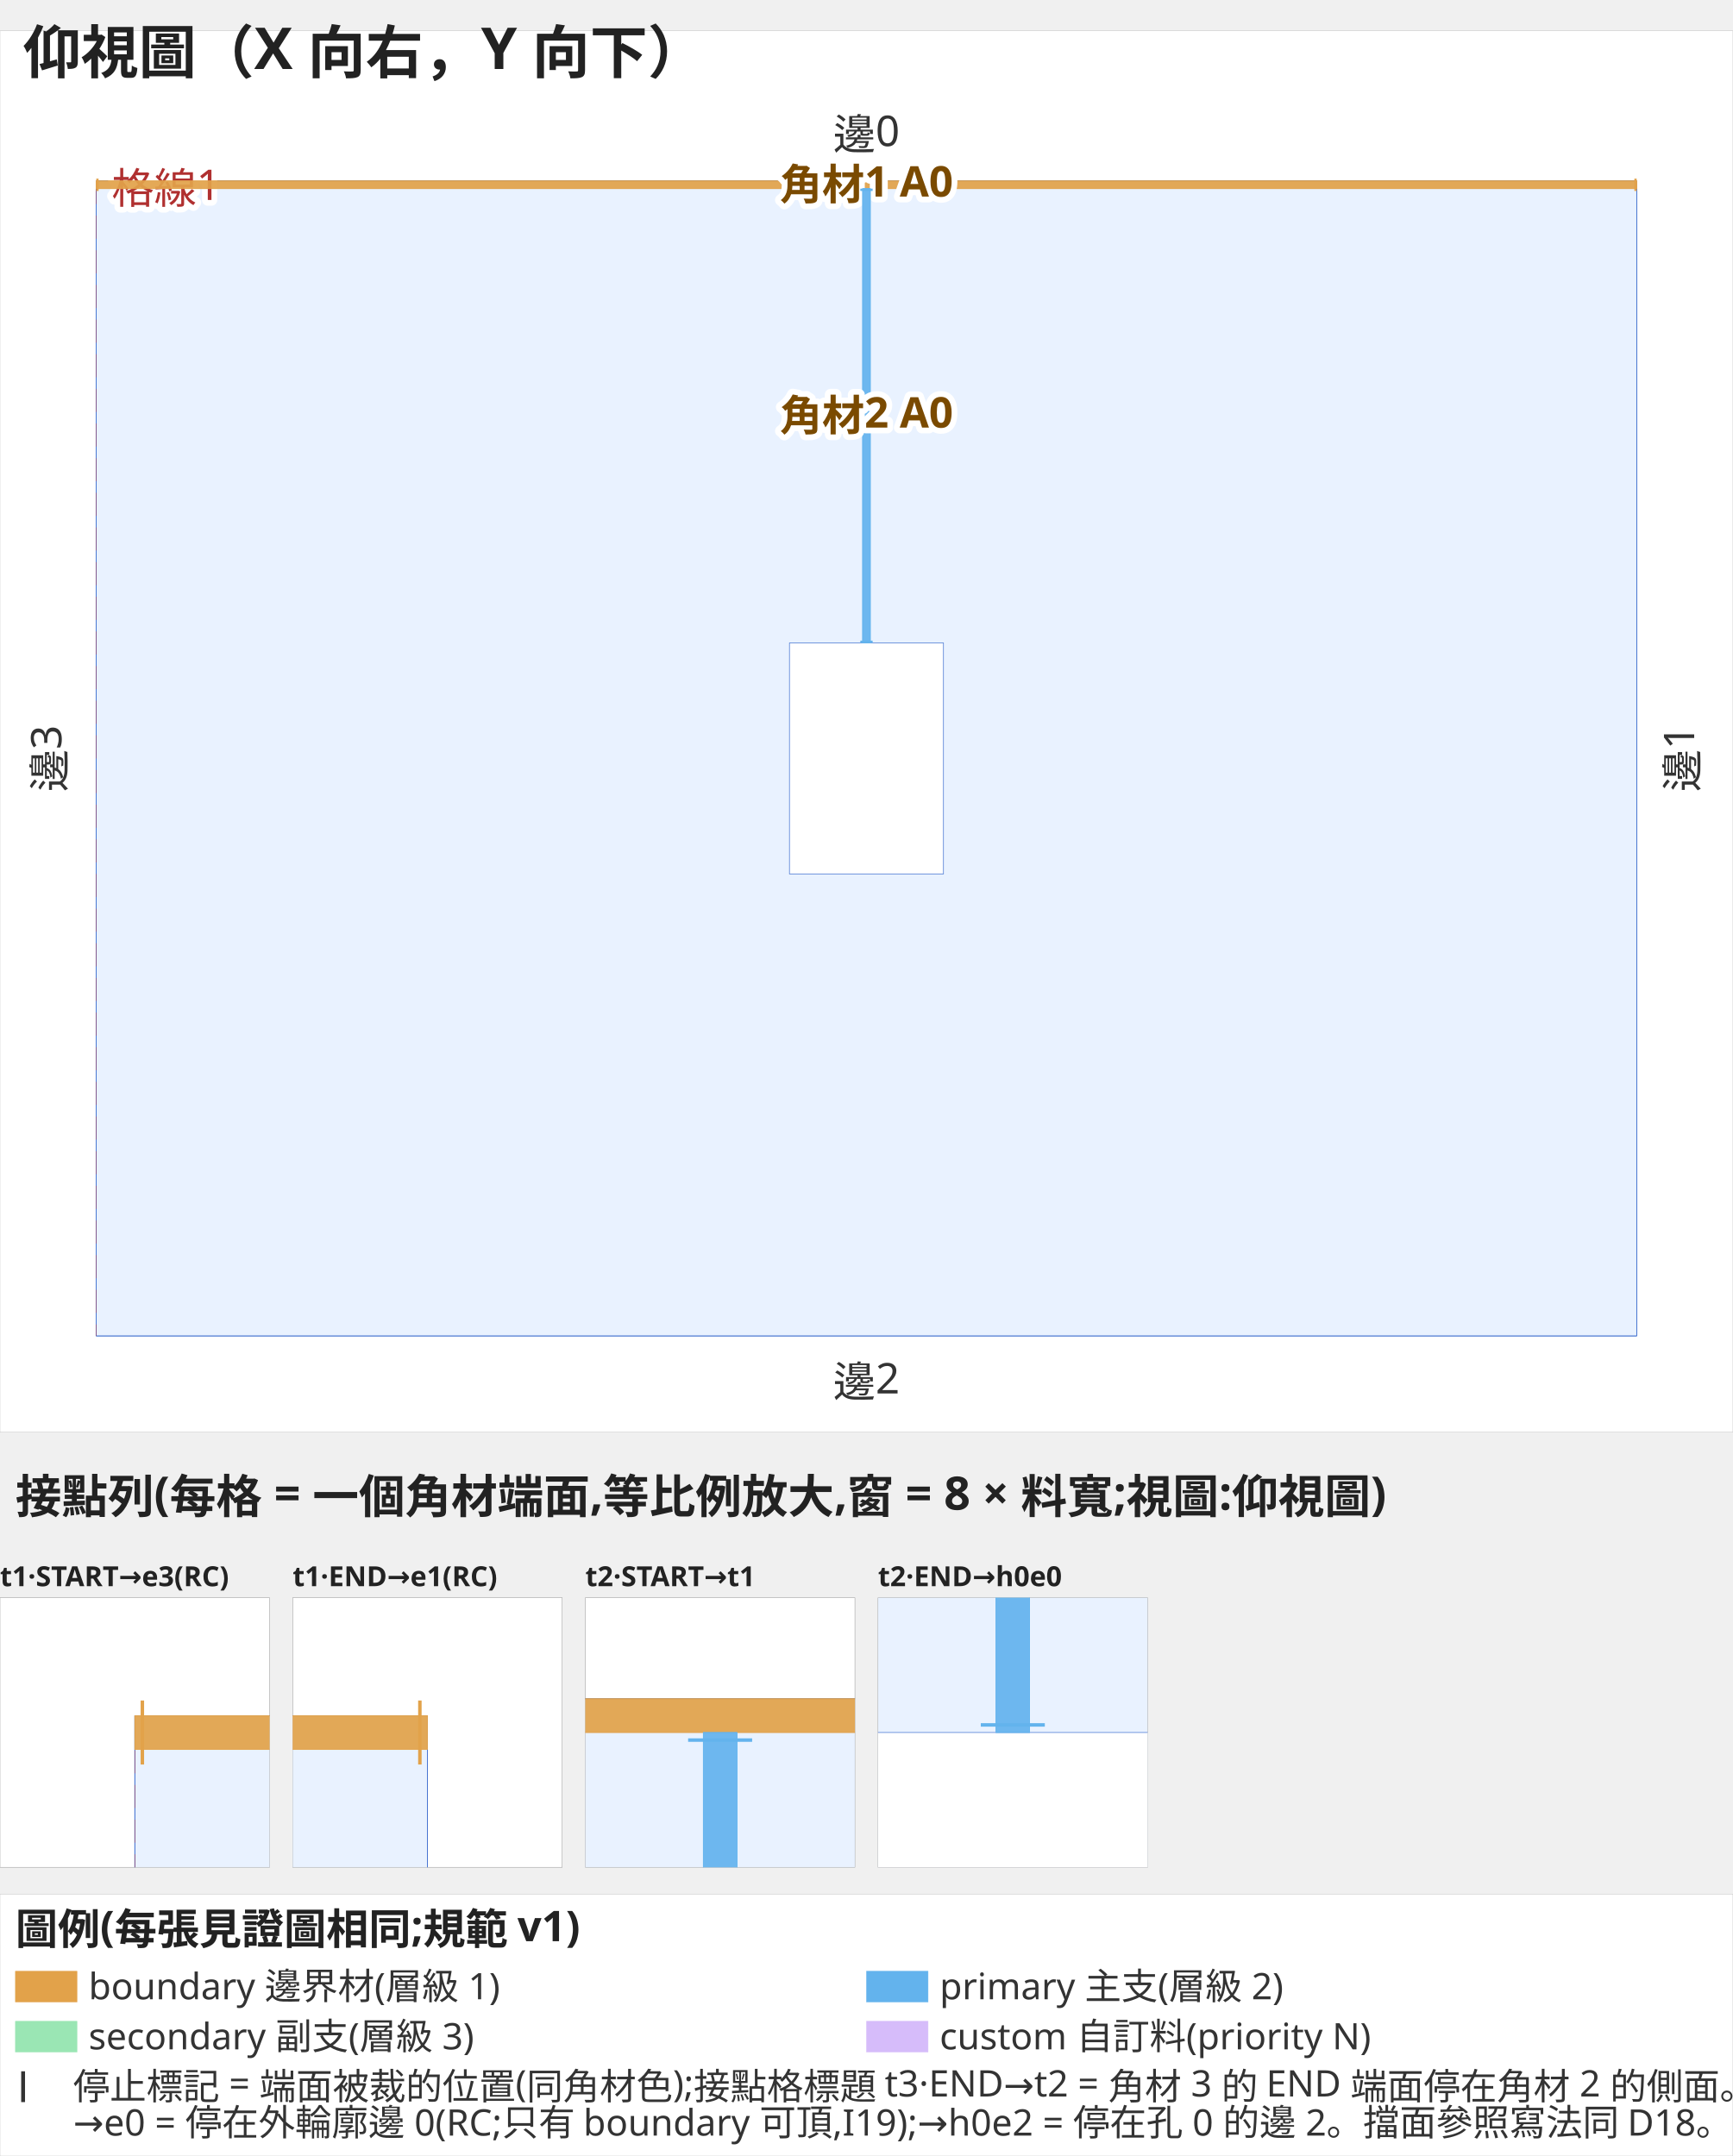
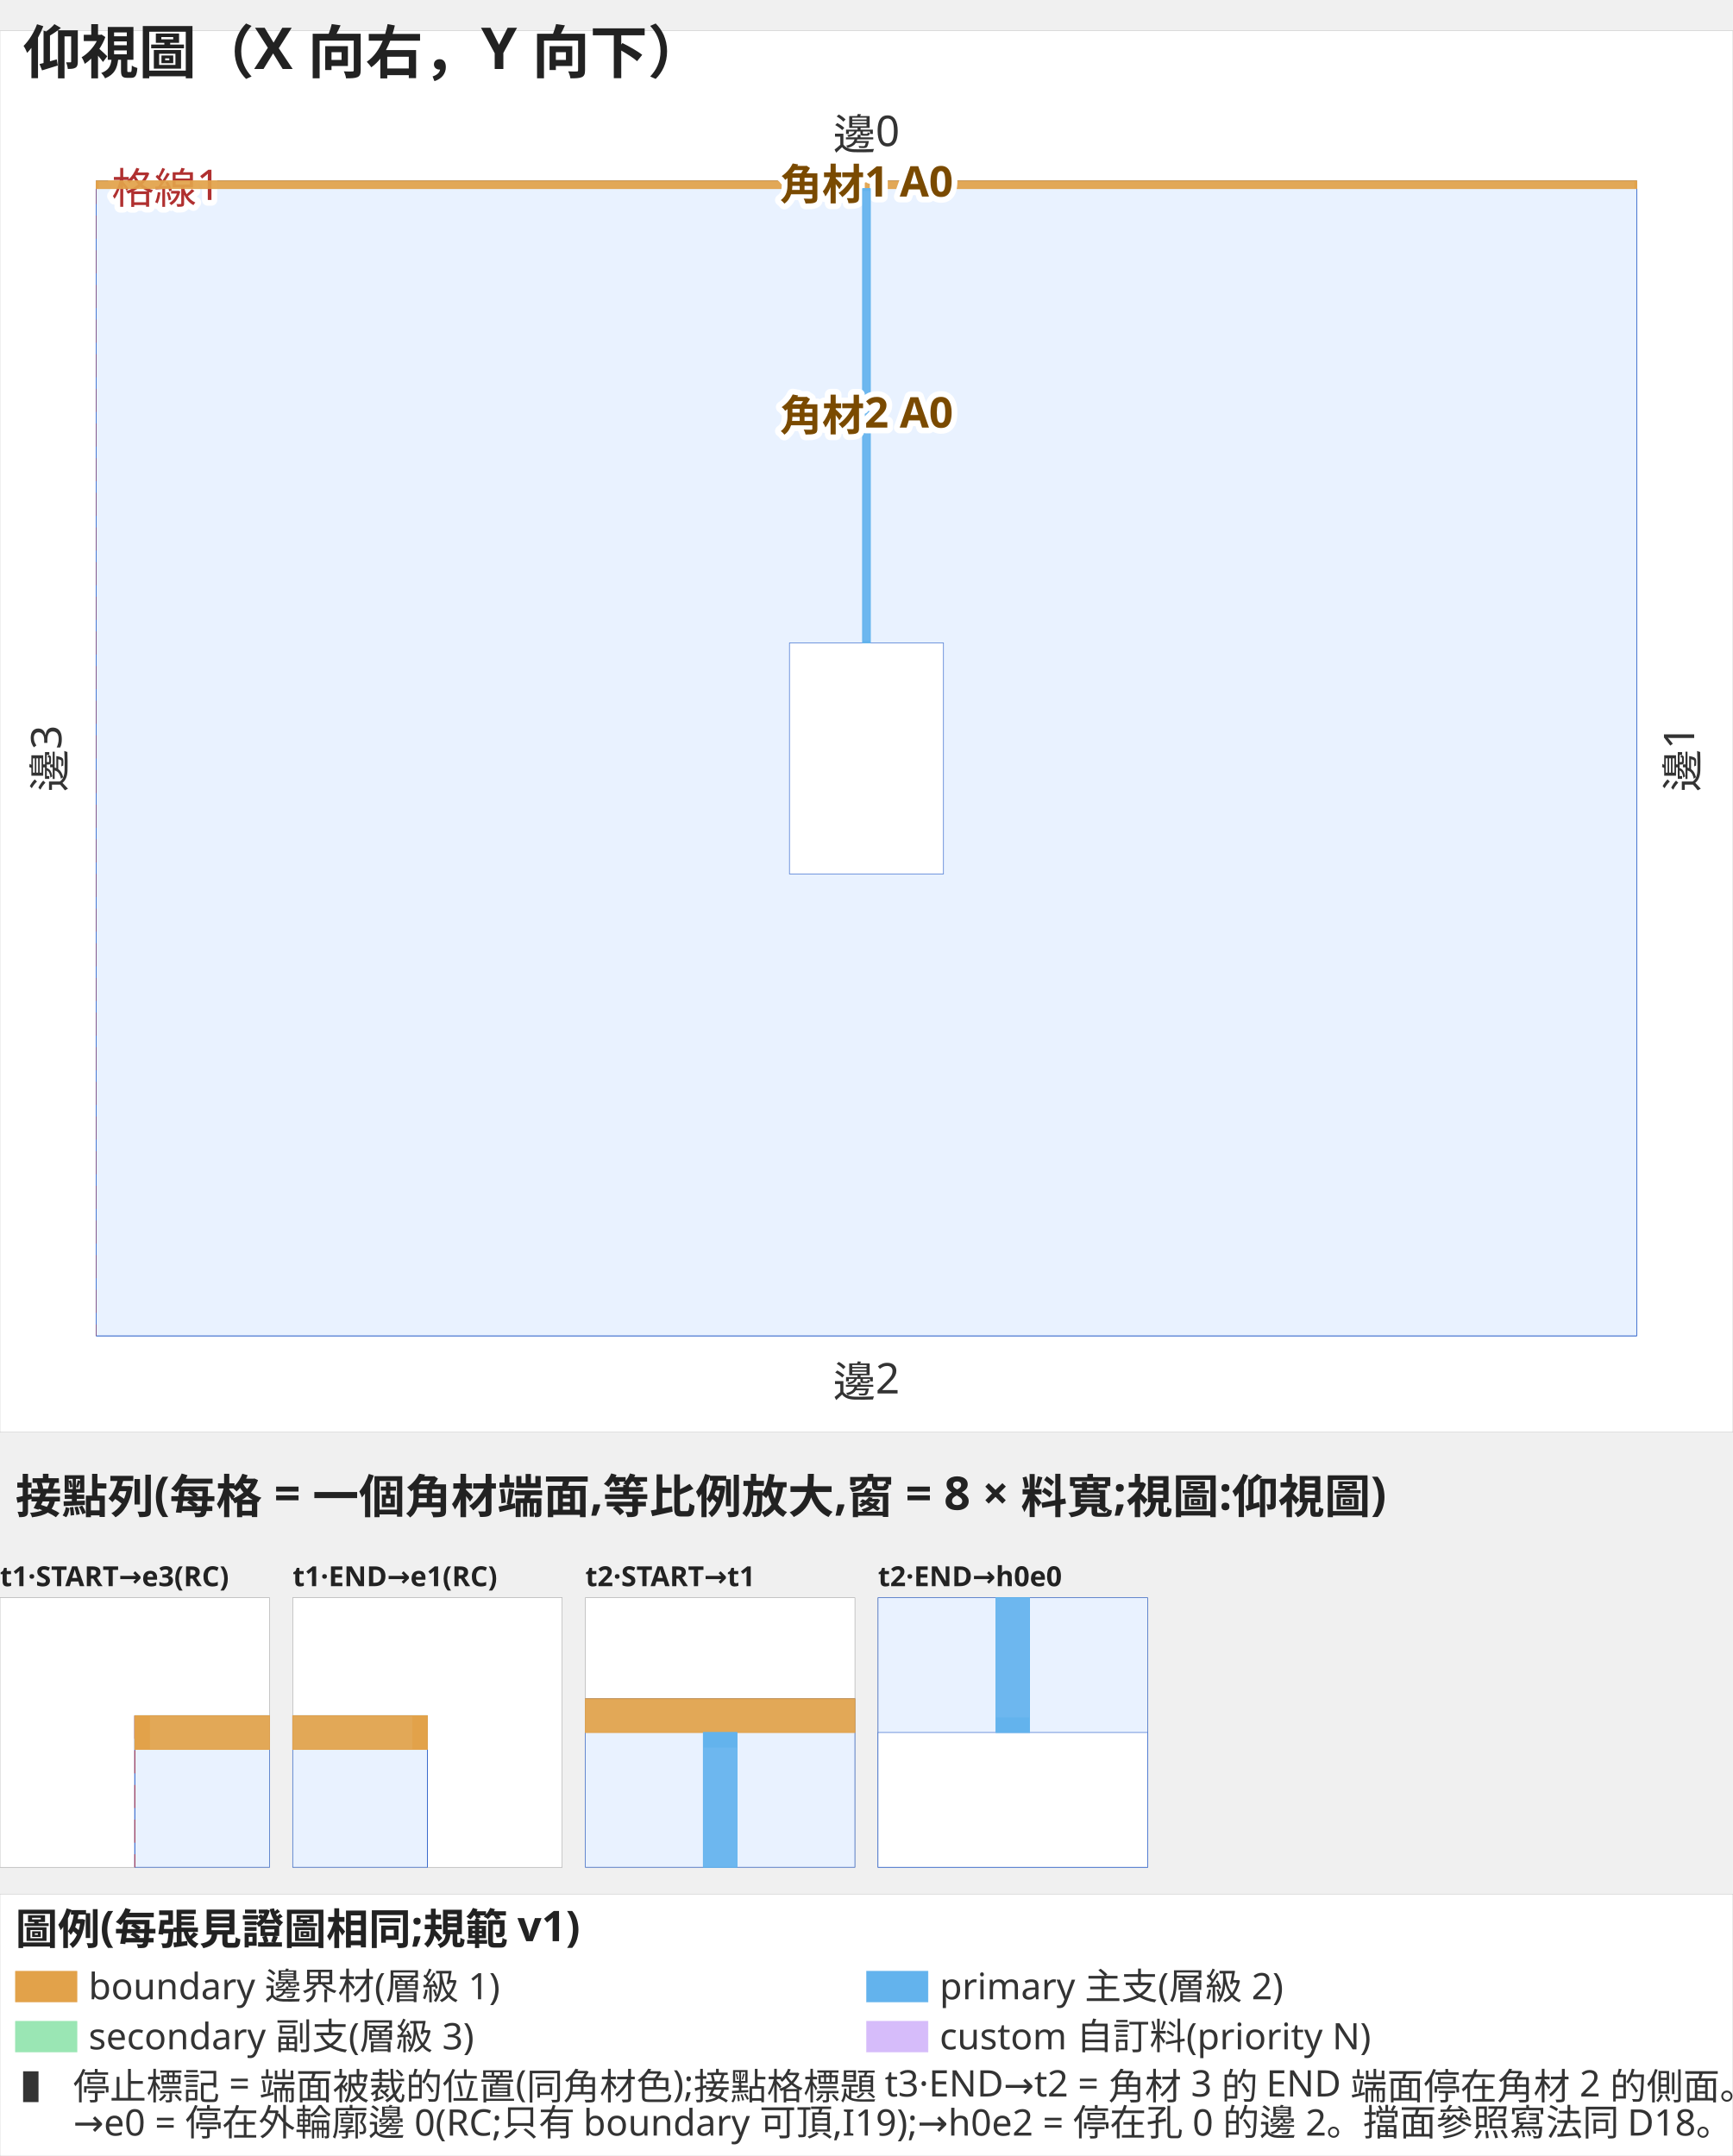
<svg xmlns="http://www.w3.org/2000/svg" width="100%" viewBox="0 1460 4500 5600" data-full="0 1460 4500 5600">
  <style>
  polygon, line, rect { vector-effect: non-scaling-stroke; }
  .frame { fill: #ffffff; stroke: #bbbbbb; stroke-width: 1px; }
  .title { font: bold 150px sans-serif; fill: #222222; }
  .label { font: 110px sans-serif; fill: #333333; text-anchor: middle; dominant-baseline: middle; }
  .guide-label { text-anchor: start; fill: #b03030; }
  .timber-label { fill: #7a4a00; font-weight: bold; }
  .guide-label, .timber-label { paint-order: stroke; stroke: #ffffff; stroke-width: 30px; stroke-linejoin: round; }
  .surface { fill: #dbe9ff; fill-opacity: 0.6; stroke: #3366cc; stroke-width: 1.5px; }
  .hole { fill: #ffffff; stroke: #3366cc; stroke-width: 1.5px; }
  .edge { stroke: #3366cc; stroke-width: 1.5px; }
  .edge-free { stroke: #e08020; stroke-width: 1.5px; stroke-dasharray: 30 15; }
  .guide { stroke: #cc3333; stroke-width: 1px; stroke-dasharray: 60 30; }
  .timber-face { fill: #ffd27f; fill-opacity: 0.5; stroke: #a06000; stroke-width: 1.5px; }
  .timber-face-near { fill-opacity: 0.85; }
</style>
-   <style id="witness">.role-boundary{fill:#e2a24a;stroke:#e2a24a}.role-primary{fill:#63b3ed;stroke:#63b3ed}.role-secondary{fill:#9ae6b4;stroke:#9ae6b4}.role-custom{fill:#d6bcfa;stroke:#d6bcfa}.stop{fill:none;stroke-linecap:butt}.stop-label{font:bold 110px sans-serif;dominant-baseline:middle;paint-order:stroke;stroke:#ffffff;stroke-width:30px;stroke-linejoin:round}.tile-frame{fill:#ffffff;stroke:#888888;stroke-width:1px}.tile-title{font:bold 72px sans-serif;fill:#222222}.tile .label{display:none}.legend-title{font:bold 110px sans-serif;fill:#222222}.legend-text{font:95px sans-serif;fill:#333333;dominant-baseline:middle}.legend-box{fill:#ffffff;stroke:#bbbbbb;stroke-width:1px}.section-title{font:bold 120px sans-serif;fill:#222222}</style>
+   <style id="witness">.role-boundary{fill:#e2a24a;stroke:#e2a24a}.role-primary{fill:#63b3ed;stroke:#63b3ed}.role-secondary{fill:#9ae6b4;stroke:#9ae6b4}.role-custom{fill:#d6bcfa;stroke:#d6bcfa}.stop{stroke:none}.stop-label{font:bold 110px sans-serif;dominant-baseline:middle;paint-order:stroke;stroke:#ffffff;stroke-width:30px;stroke-linejoin:round}.tile-frame{fill:#ffffff;stroke:#888888;stroke-width:1px}.tile-title{font:bold 72px sans-serif;fill:#222222}.tile line.edge,.tile line.guide,.tile line.edge-free{stroke-width:2px}.legend-title{font:bold 110px sans-serif;fill:#222222}.legend-text{font:95px sans-serif;fill:#333333;dominant-baseline:middle}.legend-box{fill:#ffffff;stroke:#bbbbbb;stroke-width:1px}.section-title{font:bold 120px sans-serif;fill:#222222}</style>
  <g transform="translate(250,1930)" data-view="bottom">
    <rect class="frame" x="-250" y="-390" width="4500" height="3640" />
    <text x="-190" y="-280" class="title">仰視圖（X 向右，Y 向下）</text>
    <polygon points="0,0 4000,0 4000,3000 0,3000" class="surface" />
    <polygon points="1800,1200 2200,1200 2200,1800 1800,1800" class="hole" />
    <line x1="0" y1="0" x2="4000" y2="0" class="edge" />
    <text x="2000" y="-120" class="label">邊0</text>
    <line x1="4000" y1="0" x2="4000" y2="3000" class="edge" />
    <text x="4120" y="1500" class="label" transform="rotate(-90 4120 1500)">邊1</text>
    <line x1="4000" y1="3000" x2="0" y2="3000" class="edge" />
    <text x="2000" y="3120" class="label">邊2</text>
    <line x1="0" y1="3000" x2="0" y2="0" class="edge" />
    <text x="-120" y="1500" class="label" transform="rotate(-90 -120 1500)">邊3</text>
    <line x1="0" y1="0" x2="0" y2="3000" class="guide" />
    <text x="40" y="20" class="label guide-label">格線1</text>
    <polygon points="0,0 4000,0 4000,20 0,20" class="timber-face role-boundary" data-t="1" />
    <polygon points="0,0 0,20 4000,20 4000,0" class="timber-face timber-face-near role-boundary" data-t="1" />
    <text x="2000" y="10" class="label timber-label">角材1 A0</text>
    <polygon points="2010,20 2010,1200 1990,1200 1990,20" class="timber-face role-primary" data-t="2" />
    <polygon points="2010,20 1990,20 1990,1200 2010,1200" class="timber-face timber-face-near role-primary" data-t="2" />
    <text x="2000" y="610" class="label timber-label">角材2 A0</text>
-     <line x1="3" y1="-6" x2="3" y2="26" class="stop" stroke="#e2a24a" stroke-width="6" data-joint="t1.START" />
-     <line x1="3997" y1="-6" x2="3997" y2="26" class="stop" stroke="#e2a24a" stroke-width="6" data-joint="t1.END" />
-     <line x1="1984" y1="23" x2="2016" y2="23" class="stop" stroke="#63b3ed" stroke-width="6" data-joint="t2.START" />
-     <line x1="1984" y1="1197" x2="2016" y2="1197" class="stop" stroke="#63b3ed" stroke-width="6" data-joint="t2.END" />
+     <rect x="0" y="0" width="6" height="20" class="stop" fill="#e2a24a" data-joint="t1.START" />
+     <rect x="3994" y="0" width="6" height="20" class="stop" fill="#e2a24a" data-joint="t1.END" />
+     <rect x="1990" y="20" width="20" height="6" class="stop" fill="#63b3ed" data-joint="t2.START" />
+     <rect x="1990" y="1194" width="20" height="6" class="stop" fill="#63b3ed" data-joint="t2.END" />
  </g>
  <text x="40" y="5390" class="section-title">接點列(每格 = 一個角材端面,等比例放大,窗 = 8 × 料寬;視圖:仰視圖)</text>
  <text x="0" y="5580" class="tile-title">t1·START→e3(RC)</text>
  <rect x="0" y="5610" width="700" height="700" class="tile-frame" />
-   <svg x="0" y="5610" width="700" height="700" viewBox="-80 -70 160 160" preserveAspectRatio="xMidYMid meet" class="tile" data-joint="t1.START">
-     <polygon points="0,0 4000,0 4000,3000 0,3000" class="surface" />
-     <polygon points="1800,1200 2200,1200 2200,1800 1800,1800" class="hole" />
-     <line x1="0" y1="0" x2="4000" y2="0" class="edge" />
-     <line x1="4000" y1="0" x2="4000" y2="3000" class="edge" />
-     <line x1="4000" y1="3000" x2="0" y2="3000" class="edge" />
-     <line x1="0" y1="3000" x2="0" y2="0" class="edge" />
-     <line x1="0" y1="0" x2="0" y2="3000" class="guide" />
-     <polygon points="0,0 4000,0 4000,20 0,20" class="timber-face role-boundary" data-t="1" />
-     <polygon points="0,0 0,20 4000,20 4000,0" class="timber-face timber-face-near role-boundary" data-t="1" />
-     <polygon points="2010,20 2010,1200 1990,1200 1990,20" class="timber-face role-primary" data-t="2" />
-     <polygon points="2010,20 1990,20 1990,1200 2010,1200" class="timber-face timber-face-near role-primary" data-t="2" />
-     <line x1="4.5" y1="-9" x2="4.5" y2="29" class="stop" stroke="#e2a24a" stroke-width="9" data-joint="t1.START" />
-   </svg>
+   <g class="tile" data-joint="t1.START">
+     <polygon points="350,6310 350,5916.2 700,5916.2 700,6310" class="surface" />
+     <line x1="350" y1="5916.2" x2="700" y2="5916.2" class="edge" />
+     <line x1="350" y1="6310" x2="350" y2="5916.2" class="edge" />
+     <line x1="350" y1="5916.2" x2="350" y2="6310" class="guide" />
+     <polygon points="350,5916.2 700,5916.2 700,6003.8 350,6003.8" class="timber-face role-boundary" data-t="1" />
+     <polygon points="700,5916.2 350,5916.2 350,6003.8 700,6003.8" class="timber-face timber-face-near role-boundary" data-t="1" />
+     <polygon points="350,5916.2 389.4,5916.2 389.4,6003.8 350,6003.8" class="stop" data-joint="t1.START" fill="#e2a24a" />
+   </g>
  <text x="760" y="5580" class="tile-title">t1·END→e1(RC)</text>
  <rect x="760" y="5610" width="700" height="700" class="tile-frame" />
-   <svg x="760" y="5610" width="700" height="700" viewBox="3920 -70 160 160" preserveAspectRatio="xMidYMid meet" class="tile" data-joint="t1.END">
-     <polygon points="0,0 4000,0 4000,3000 0,3000" class="surface" />
-     <polygon points="1800,1200 2200,1200 2200,1800 1800,1800" class="hole" />
-     <line x1="0" y1="0" x2="4000" y2="0" class="edge" />
-     <line x1="4000" y1="0" x2="4000" y2="3000" class="edge" />
-     <line x1="4000" y1="3000" x2="0" y2="3000" class="edge" />
-     <line x1="0" y1="3000" x2="0" y2="0" class="edge" />
-     <line x1="0" y1="0" x2="0" y2="3000" class="guide" />
-     <polygon points="0,0 4000,0 4000,20 0,20" class="timber-face role-boundary" data-t="1" />
-     <polygon points="0,0 0,20 4000,20 4000,0" class="timber-face timber-face-near role-boundary" data-t="1" />
-     <polygon points="2010,20 2010,1200 1990,1200 1990,20" class="timber-face role-primary" data-t="2" />
-     <polygon points="2010,20 1990,20 1990,1200 2010,1200" class="timber-face timber-face-near role-primary" data-t="2" />
-     <line x1="3995.5" y1="-9" x2="3995.5" y2="29" class="stop" stroke="#e2a24a" stroke-width="9" data-joint="t1.END" />
-   </svg>
+   <g class="tile" data-joint="t1.END">
+     <polygon points="760,6310 760,5916.2 1110,5916.2 1110,6310" class="surface" />
+     <line x1="760" y1="5916.2" x2="1110" y2="5916.2" class="edge" />
+     <line x1="1110" y1="5916.2" x2="1110" y2="6310" class="edge" />
+     <polygon points="760,5916.2 1110,5916.2 1110,6003.8 760,6003.8" class="timber-face role-boundary" data-t="1" />
+     <polygon points="760,5916.2 760,6003.8 1110,6003.8 1110,5916.2" class="timber-face timber-face-near role-boundary" data-t="1" />
+     <polygon points="1070.6,5916.2 1110,5916.2 1110,6003.8 1070.6,6003.8" class="stop" data-joint="t1.END" fill="#e2a24a" />
+   </g>
  <text x="1520" y="5580" class="tile-title">t2·START→t1</text>
  <rect x="1520" y="5610" width="700" height="700" class="tile-frame" />
-   <svg x="1520" y="5610" width="700" height="700" viewBox="1920 -60 160 160" preserveAspectRatio="xMidYMid meet" class="tile" data-joint="t2.START">
-     <polygon points="0,0 4000,0 4000,3000 0,3000" class="surface" />
-     <polygon points="1800,1200 2200,1200 2200,1800 1800,1800" class="hole" />
-     <line x1="0" y1="0" x2="4000" y2="0" class="edge" />
-     <line x1="4000" y1="0" x2="4000" y2="3000" class="edge" />
-     <line x1="4000" y1="3000" x2="0" y2="3000" class="edge" />
-     <line x1="0" y1="3000" x2="0" y2="0" class="edge" />
-     <line x1="0" y1="0" x2="0" y2="3000" class="guide" />
-     <polygon points="0,0 4000,0 4000,20 0,20" class="timber-face role-boundary" data-t="1" />
-     <polygon points="0,0 0,20 4000,20 4000,0" class="timber-face timber-face-near role-boundary" data-t="1" />
-     <polygon points="2010,20 2010,1200 1990,1200 1990,20" class="timber-face role-primary" data-t="2" />
-     <polygon points="2010,20 1990,20 1990,1200 2010,1200" class="timber-face timber-face-near role-primary" data-t="2" />
-     <line x1="1981" y1="24.5" x2="2019" y2="24.5" class="stop" stroke="#63b3ed" stroke-width="9" data-joint="t2.START" />
-   </svg>
+   <g class="tile" data-joint="t2.START">
+     <polygon points="1520,6310 1520,5872.5 2220,5872.5 2220,6310" class="surface" />
+     <line x1="1520" y1="5872.5" x2="2220" y2="5872.5" class="edge" />
+     <polygon points="1520,5872.5 2220,5872.5 2220,5960 1520,5960" class="timber-face role-boundary" data-t="1" />
+     <polygon points="2220,5872.5 1520,5872.5 1520,5960 2220,5960" class="timber-face timber-face-near role-boundary" data-t="1" />
+     <polygon points="1913.8,5960 1913.8,6310 1826.2,6310 1826.2,5960" class="timber-face role-primary" data-t="2" />
+     <polygon points="1913.8,6310 1913.8,5960 1826.2,5960 1826.2,6310" class="timber-face timber-face-near role-primary" data-t="2" />
+     <polygon points="1826.2,5960 1913.8,5960 1913.8,5999.4 1826.2,5999.4" class="stop" data-joint="t2.START" fill="#63b3ed" />
+   </g>
  <text x="2280" y="5580" class="tile-title">t2·END→h0e0</text>
  <rect x="2280" y="5610" width="700" height="700" class="tile-frame" />
-   <svg x="2280" y="5610" width="700" height="700" viewBox="1920 1120 160 160" preserveAspectRatio="xMidYMid meet" class="tile" data-joint="t2.END">
-     <polygon points="0,0 4000,0 4000,3000 0,3000" class="surface" />
-     <polygon points="1800,1200 2200,1200 2200,1800 1800,1800" class="hole" />
-     <line x1="0" y1="0" x2="4000" y2="0" class="edge" />
-     <line x1="4000" y1="0" x2="4000" y2="3000" class="edge" />
-     <line x1="4000" y1="3000" x2="0" y2="3000" class="edge" />
-     <line x1="0" y1="3000" x2="0" y2="0" class="edge" />
-     <line x1="0" y1="0" x2="0" y2="3000" class="guide" />
-     <polygon points="0,0 4000,0 4000,20 0,20" class="timber-face role-boundary" data-t="1" />
-     <polygon points="0,0 0,20 4000,20 4000,0" class="timber-face timber-face-near role-boundary" data-t="1" />
-     <polygon points="2010,20 2010,1200 1990,1200 1990,20" class="timber-face role-primary" data-t="2" />
-     <polygon points="2010,20 1990,20 1990,1200 2010,1200" class="timber-face timber-face-near role-primary" data-t="2" />
-     <line x1="1981" y1="1195.5" x2="2019" y2="1195.5" class="stop" stroke="#63b3ed" stroke-width="9" data-joint="t2.END" />
-   </svg>
+   <g class="tile" data-joint="t2.END">
+     <polygon points="2280,6310 2280,5610 2980,5610 2980,6310" class="surface" />
+     <polygon points="2280,6310 2280,5960 2980,5960 2980,6310" class="hole" />
+     <polygon points="2673.8,5610 2673.8,5960 2586.2,5960 2586.2,5610" class="timber-face role-primary" data-t="2" />
+     <polygon points="2673.8,5610 2586.2,5610 2586.2,5960 2673.8,5960" class="timber-face timber-face-near role-primary" data-t="2" />
+     <polygon points="2586.2,5920.6 2673.8,5920.6 2673.8,5960 2586.2,5960" class="stop" data-joint="t2.END" fill="#63b3ed" />
+   </g>
  <rect x="0" y="6380" width="4500" height="680" class="legend-box" />
  <text x="40" y="6510" class="legend-title">圖例(每張見證圖相同;規範 v1)</text>
  <rect x="40" y="6580" width="160" height="80" class="role-boundary" />
  <text x="230" y="6620" class="legend-text">boundary 邊界材(層級 1)</text>
  <rect x="2250" y="6580" width="160" height="80" class="role-primary" />
  <text x="2440" y="6620" class="legend-text">primary 主支(層級 2)</text>
  <rect x="40" y="6710" width="160" height="80" class="role-secondary" />
  <text x="230" y="6750" class="legend-text">secondary 副支(層級 3)</text>
  <rect x="2250" y="6710" width="160" height="80" class="role-custom" />
  <text x="2440" y="6750" class="legend-text">custom 自訂料(priority N)</text>
-   <line x1="60" y1="6840" x2="60" y2="6920" class="stop" stroke="#333333" stroke-width="10" />
+   <rect x="60" y="6840" width="40" height="80" class="stop" fill="#333333" />
  <text x="190" y="6880" class="legend-text">停止標記 = 端面被裁的位置(同角材色);接點格標題 t3·END→t2 = 角材 3 的 END 端面停在角材 2 的側面。</text>
  <text x="190" y="6980" class="legend-text">→e0 = 停在外輪廓邊 0(RC;只有 boundary 可頂,I19);→h0e2 = 停在孔 0 的邊 2。擋面參照寫法同 D18。</text>
</svg>
